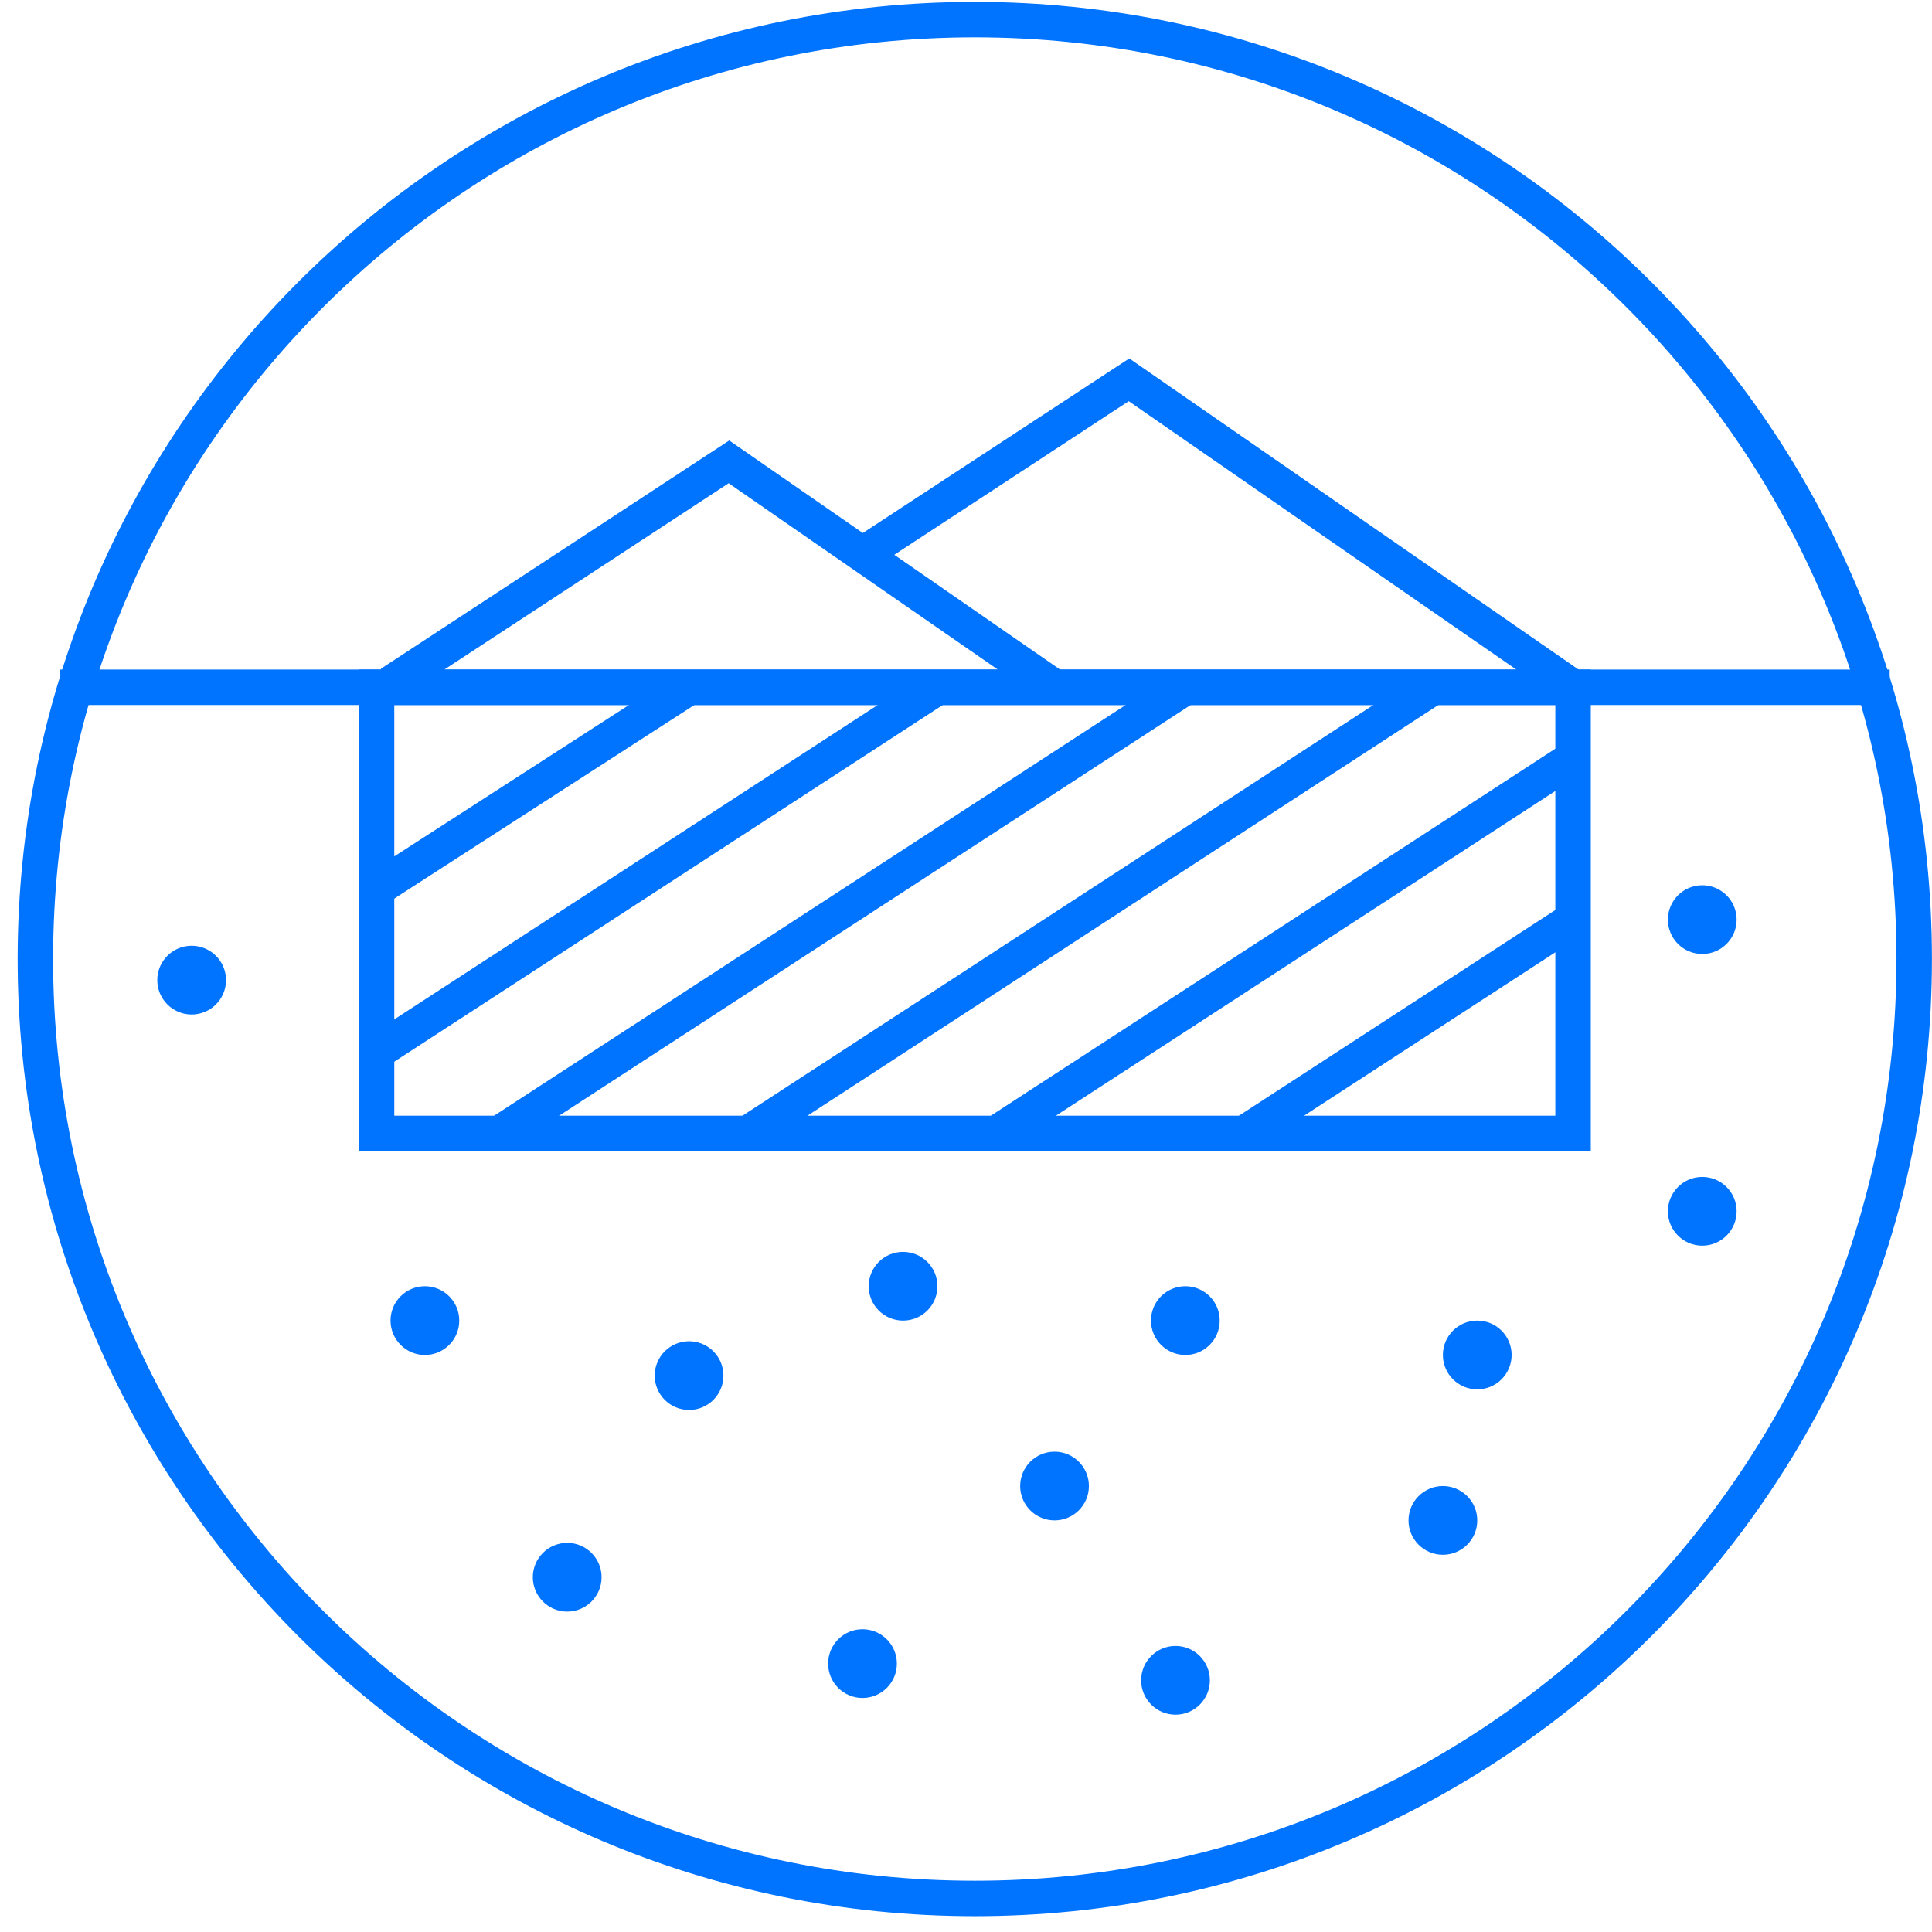
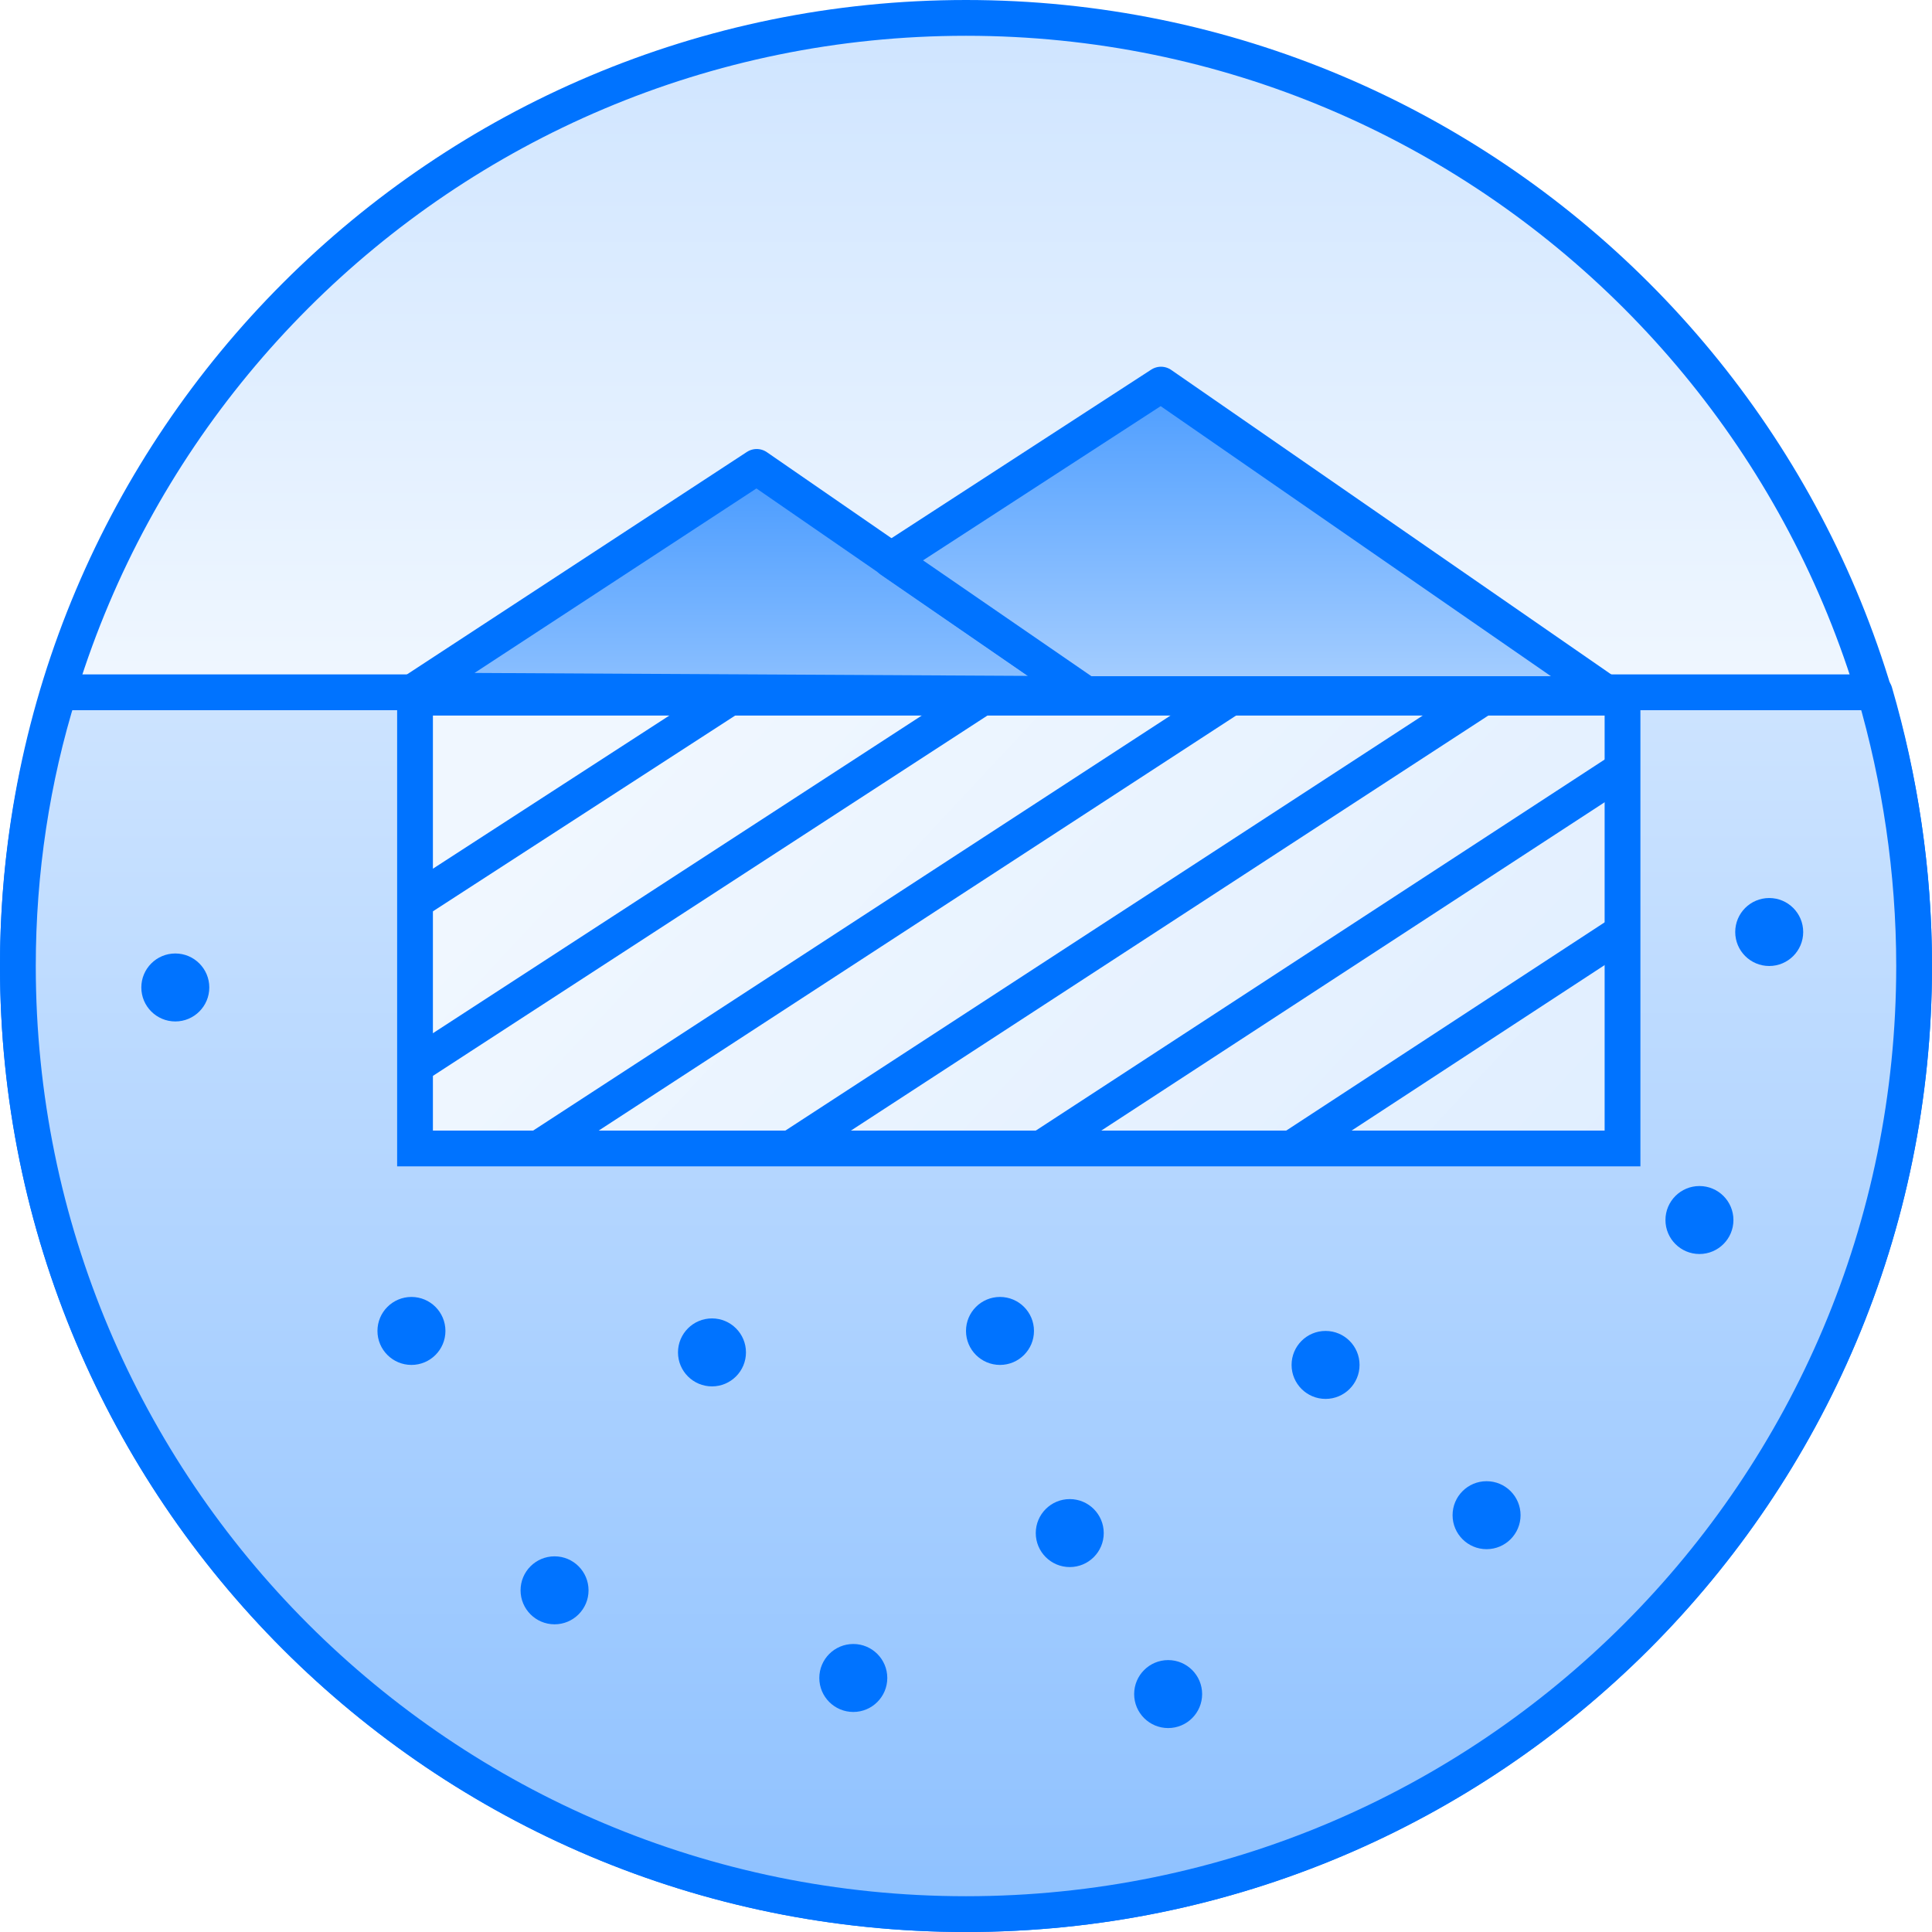
- <svg xmlns="http://www.w3.org/2000/svg" width="109" height="109" viewBox="0 0 109 109" fill="none">
-   <path d="M54.996 107.107C84.267 107.107 107.996 83.379 107.996 54.107C107.996 24.836 84.267 1.107 54.996 1.107C25.725 1.107 1.996 24.836 1.996 54.107C1.996 83.379 25.725 107.107 54.996 107.107Z" stroke="#0073FF" stroke-width="2" stroke-miterlimit="10" />
-   <path d="M3.38 38.775H106.613" stroke="#0073FF" stroke-width="2" stroke-miterlimit="10" />
-   <path d="M88.749 38.775H21.245V63.945H88.749V38.775Z" stroke="#0073FF" stroke-width="2" stroke-miterlimit="10" />
-   <path d="M22.033 38.569L41.126 26.057L59.495 38.775" stroke="#0073FF" stroke-width="2" stroke-miterlimit="10" />
-   <path d="M21.245 50.152L38.877 38.775M88.749 51.884L70.199 63.945L88.749 51.884ZM88.749 42.783L56.199 63.945L88.749 42.783ZM66.877 38.775L28.174 63.945L66.877 38.775ZM80.851 38.775L42.187 63.945L80.851 38.775ZM21.245 59.356L52.89 38.775L21.245 59.356Z" stroke="#0073FF" stroke-width="2" stroke-miterlimit="10" />
-   <path d="M48.662 31.278L63.696 21.428L88.748 38.776" stroke="#0073FF" stroke-width="2" stroke-miterlimit="10" />
-   <path d="M10.813 57.236C11.883 57.236 12.752 56.367 12.752 55.296C12.752 54.226 11.883 53.357 10.813 53.357C9.742 53.357 8.874 54.226 8.874 55.296C8.874 56.367 9.742 57.236 10.813 57.236Z" fill="#0073FF" />
-   <path d="M23.972 76.445C25.043 76.445 25.911 75.576 25.911 74.505C25.911 73.434 25.043 72.566 23.972 72.566C22.901 72.566 22.033 73.434 22.033 74.505C22.033 75.576 22.901 76.445 23.972 76.445Z" fill="#0073FF" />
-   <path d="M38.876 79.547C39.946 79.547 40.815 78.679 40.815 77.608C40.815 76.538 39.946 75.67 38.876 75.67C37.805 75.67 36.937 76.538 36.937 77.608C36.937 78.679 37.805 79.547 38.876 79.547Z" fill="#0073FF" />
-   <path d="M32.001 90.923C33.071 90.923 33.94 90.055 33.94 88.984C33.94 87.913 33.071 87.045 32.001 87.045C30.93 87.045 30.061 87.913 30.061 88.984C30.061 90.055 30.93 90.923 32.001 90.923Z" fill="#0073FF" />
-   <path d="M50.949 74.506C52.02 74.506 52.888 73.638 52.888 72.567C52.888 71.497 52.02 70.629 50.949 70.629C49.878 70.629 49.01 71.497 49.01 72.567C49.01 73.638 49.878 74.506 50.949 74.506Z" fill="#0073FF" />
-   <path d="M59.495 85.777C60.566 85.777 61.434 84.909 61.434 83.839C61.434 82.768 60.566 81.9 59.495 81.9C58.424 81.9 57.556 82.768 57.556 83.839C57.556 84.909 58.424 85.777 59.495 85.777Z" fill="#0073FF" />
-   <path d="M48.661 95.796C49.732 95.796 50.6 94.928 50.6 93.857C50.6 92.786 49.732 91.918 48.661 91.918C47.59 91.918 46.722 92.786 46.722 93.857C46.722 94.928 47.59 95.796 48.661 95.796Z" fill="#0073FF" />
-   <path d="M66.32 96.739C67.391 96.739 68.259 95.871 68.259 94.8C68.259 93.73 67.391 92.861 66.32 92.861C65.249 92.861 64.381 93.73 64.381 94.8C64.381 95.871 65.249 96.739 66.32 96.739Z" fill="#0073FF" />
-   <path d="M96.039 53.822C97.109 53.822 97.978 52.954 97.978 51.884C97.978 50.813 97.109 49.945 96.039 49.945C94.968 49.945 94.1 50.813 94.1 51.884C94.1 52.954 94.968 53.822 96.039 53.822Z" fill="#0073FF" />
-   <path d="M96.039 70.278C97.109 70.278 97.978 69.41 97.978 68.339C97.978 67.269 97.109 66.4 96.039 66.4C94.968 66.4 94.1 67.269 94.1 68.339C94.1 69.41 94.968 70.278 96.039 70.278Z" fill="#0073FF" />
-   <path d="M83.344 78.384C84.415 78.384 85.283 77.516 85.283 76.445C85.283 75.374 84.415 74.506 83.344 74.506C82.273 74.506 81.405 75.374 81.405 76.445C81.405 77.516 82.273 78.384 83.344 78.384Z" fill="#0073FF" />
-   <path d="M81.405 87.717C82.476 87.717 83.344 86.849 83.344 85.778C83.344 84.708 82.476 83.84 81.405 83.84C80.334 83.84 79.466 84.708 79.466 85.778C79.466 86.849 80.334 87.717 81.405 87.717Z" fill="#0073FF" />
-   <path d="M66.875 76.445C67.946 76.445 68.814 75.576 68.814 74.505C68.814 73.434 67.946 72.566 66.875 72.566C65.804 72.566 64.936 73.434 64.936 74.505C64.936 75.576 65.804 76.445 66.875 76.445Z" fill="#0073FF" />
+ <svg xmlns="http://www.w3.org/2000/svg" version="1.1" id="Layer_1" x="0px" y="0px" viewBox="0 0 108 108" style="enable-background:new 0 0 108 108;" xml:space="preserve">
+   <style type="text/css">
+ 	.st0{fill:url(#SVGID_1_);stroke:#0073FF;stroke-width:2;stroke-miterlimit:10;}
+ 	.st1{fill:url(#SVGID_2_);stroke:#0073FF;stroke-width:2;stroke-linecap:round;stroke-linejoin:round;stroke-miterlimit:10;}
+ 	.st2{fill:url(#SVGID_3_);stroke:#0073FF;stroke-width:2;stroke-miterlimit:10;}
+ 	.st3{fill:none;stroke:#0073FF;stroke-width:2;stroke-miterlimit:10;}
+ 	.st4{fill:url(#SVGID_4_);stroke:#0073FF;stroke-width:2;stroke-linecap:round;stroke-linejoin:round;stroke-miterlimit:10;}
+ 	.st5{fill:url(#SVGID_5_);stroke:#0073FF;stroke-width:2;stroke-linecap:round;stroke-linejoin:round;stroke-miterlimit:10;}
+ 	.st6{fill:#0073FF;}
+ </style>
+   <g>
+     <linearGradient id="SVGID_1_" gradientUnits="userSpaceOnUse" x1="54" y1="38.595" x2="54" y2="-1.499">
+       <stop offset="9.949999e-15" style="stop-color:#F0F7FF" />
+       <stop offset="1" style="stop-color:#CCE3FF" />
+     </linearGradient>
+     <circle class="st0" cx="54" cy="54" r="53" />
+     <linearGradient id="SVGID_2_" gradientUnits="userSpaceOnUse" x1="54" y1="39.835" x2="54" y2="260.948">
+       <stop offset="0" style="stop-color:#CCE3FF" />
+       <stop offset="1" style="stop-color:#0073FF" />
+     </linearGradient>
+     <path class="st1" d="M107,54c0,29.3-23.7,53-53,53S1,83.3,1,54c0-5.3,0.8-10.5,2.3-15.3h101.5C106.2,43.5,107,48.7,107,54z" />
+     <g>
+       <linearGradient id="SVGID_3_" gradientUnits="userSpaceOnUse" x1="40.155" y1="35.887" x2="133.091" y2="122.696">
+         <stop offset="9.949999e-15" style="stop-color:#F0F7FF" />
+         <stop offset="1" style="stop-color:#CCE3FF" />
+       </linearGradient>
+       <rect x="23.2" y="39" class="st2" width="67.5" height="25.2" />
+       <path class="st3" d="M90.7,52.1L72.2,64.2 M90.7,43L58.2,64.2 M68.8,39L30.1,64.2 M82.9,39L44.2,64.2 M23.2,59.6L54.9,39     M23.2,50.4L40.8,39" />
+     </g>
+     <linearGradient id="SVGID_4_" gradientUnits="userSpaceOnUse" x1="41.942" y1="49.792" x2="41.942" y2="13.505">
+       <stop offset="0" style="stop-color:#CCE3FF" />
+       <stop offset="1" style="stop-color:#0073FF" />
+     </linearGradient>
+     <polygon class="st4" points="23.2,38.6 42.3,26.1 60.7,38.8  " />
+     <linearGradient id="SVGID_5_" gradientUnits="userSpaceOnUse" x1="69.88" y1="45.452" x2="69.88" y2="7.406">
+       <stop offset="0" style="stop-color:#CCE3FF" />
+       <stop offset="1" style="stop-color:#0073FF" />
+     </linearGradient>
+     <polygon class="st5" points="49.8,31.3 64.9,21.5 89.9,38.8 60.7,38.8  " />
+     <circle class="st6" cx="9.8" cy="55.2" r="1.9" />
+     <circle class="st6" cx="23" cy="74.4" r="1.9" />
+     <circle class="st6" cx="39.8" cy="75.6" r="1.9" />
+     <circle class="st6" cx="31" cy="88.9" r="1.9" />
+     <circle class="st6" cx="55.9" cy="74.4" r="1.9" />
+     <circle class="st6" cx="47.7" cy="93.8" r="1.9" />
+     <circle class="st6" cx="65.3" cy="94.7" r="1.9" />
+     <circle class="st6" cx="98.9" cy="52.1" r="1.9" />
+     <circle class="st6" cx="95" cy="68.2" r="1.9" />
+     <circle class="st6" cx="74.1" cy="76.3" r="1.9" />
+     <circle class="st6" cx="83.1" cy="84.7" r="1.9" />
+     <circle class="st6" cx="59.8" cy="85.7" r="1.9" />
+   </g>
</svg>
